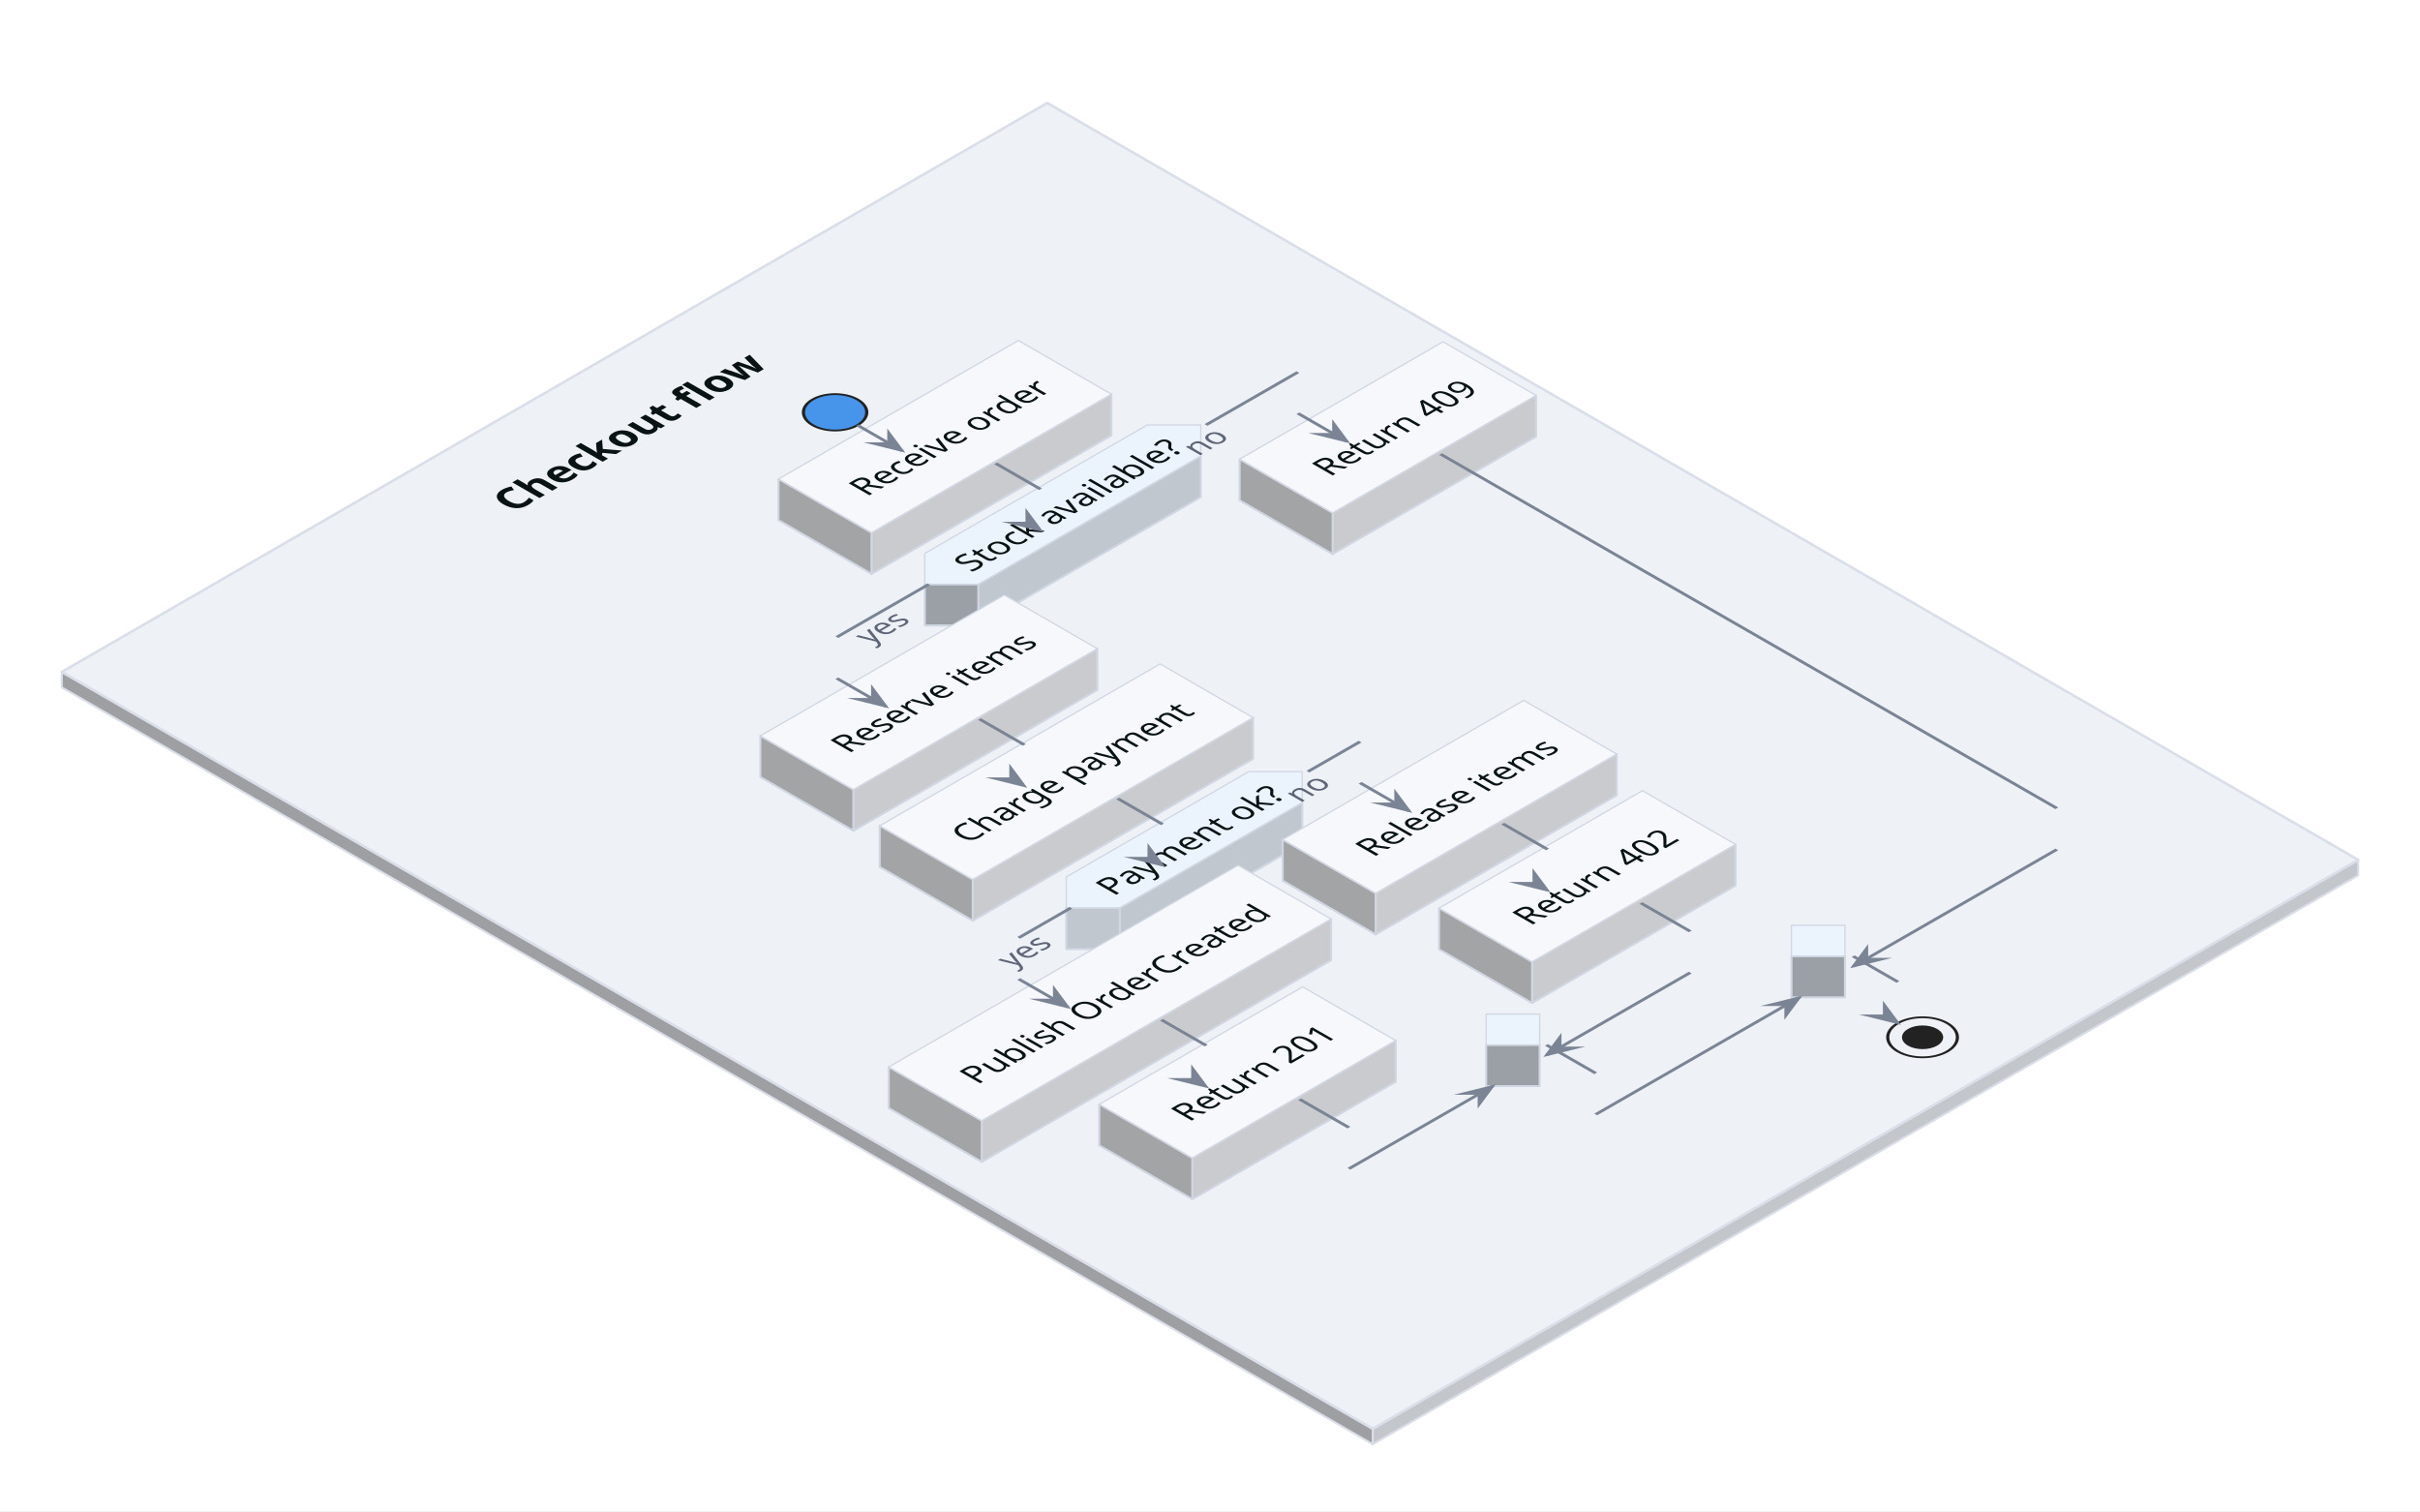
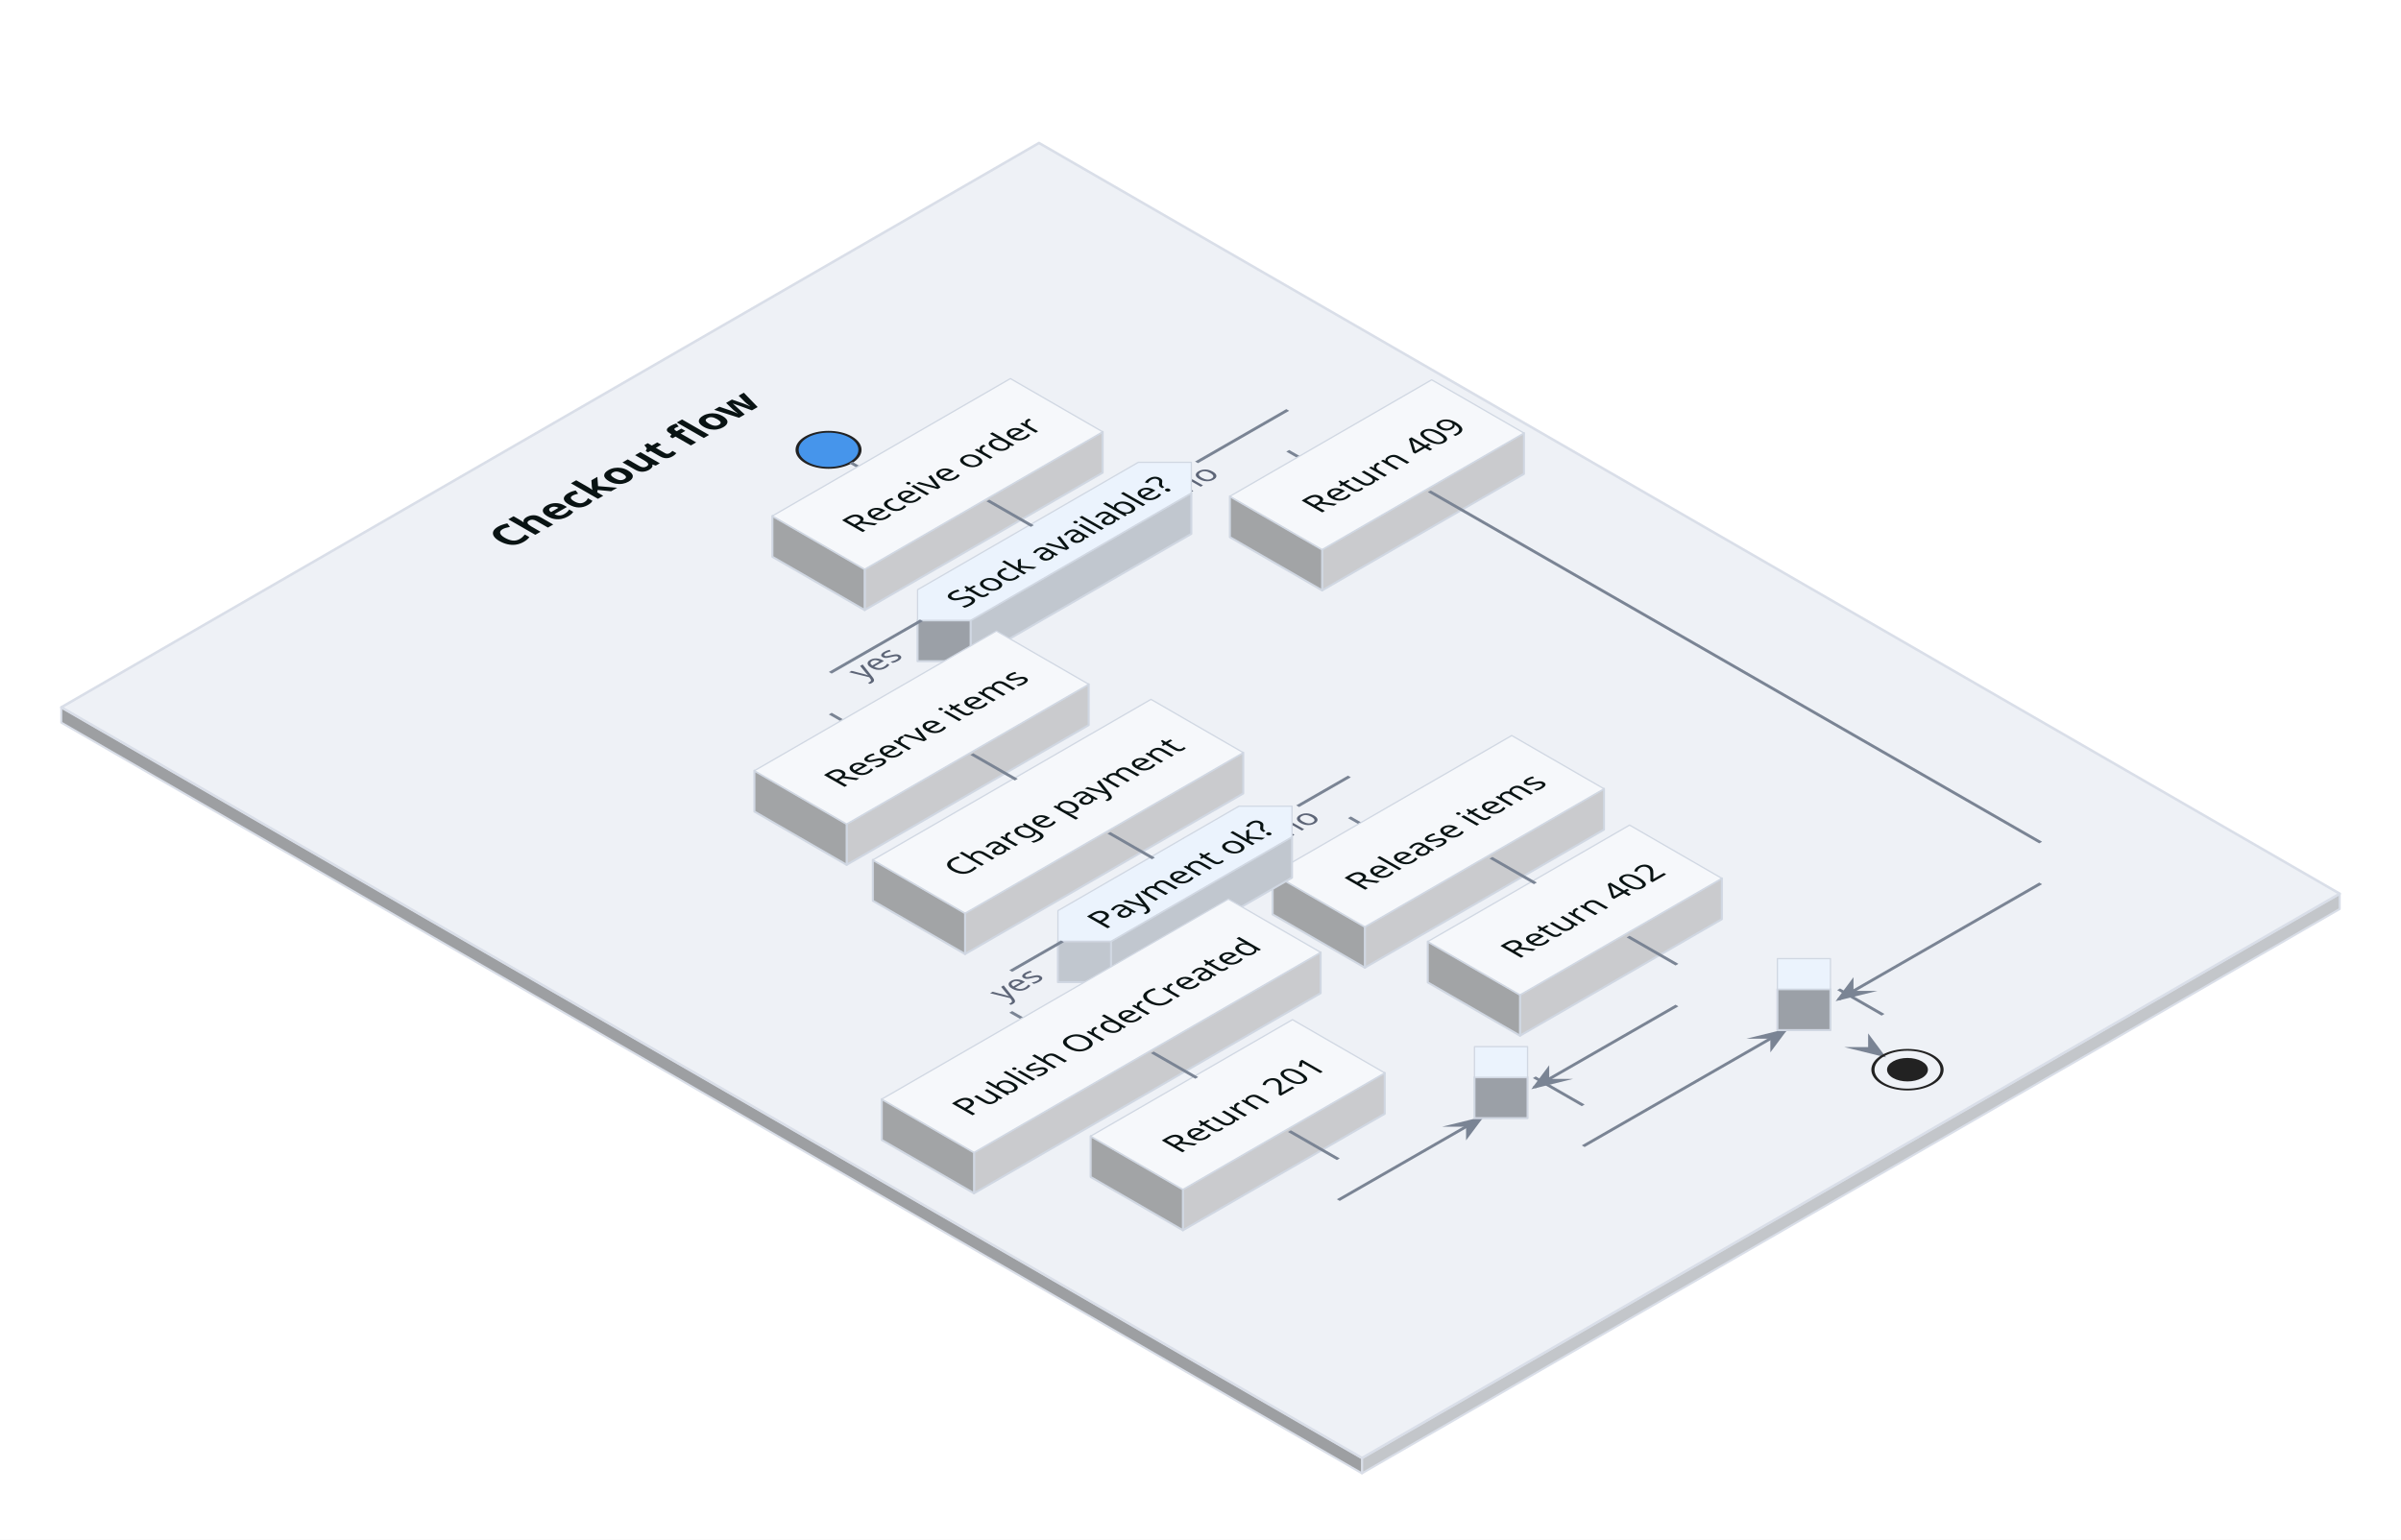
- <svg xmlns="http://www.w3.org/2000/svg" viewBox="-24 -261 940.01 587" width="940.01" height="587">
-   <rect x="-24" y="-261" width="940.01" height="587" fill="#ffffff" />
+ <svg xmlns="http://www.w3.org/2000/svg" viewBox="-24 -277 940.01 603" width="940.01" height="603">
+   <rect x="-24" y="-277" width="940.01" height="603" fill="#ffffff" />
  <g transform="translate(0,6)">
    <polygon points="892.01,73 509.22,294 509.22,288 892.01,67" fill="#c3c6ca" stroke="#d9dee8" stroke-width="0.8" stroke-linejoin="round" />
    <polygon points="509.22,294 0,0 0,-6 509.22,288" fill="#9d9fa2" stroke="#d9dee8" stroke-width="0.8" stroke-linejoin="round" />
    <polygon points="0,-6 382.78,-227 892.01,67 509.22,288" fill="#eef1f6" stroke="#d9dee8" stroke-width="1" stroke-linejoin="round" />
  </g>
  <defs />
  <g transform="translate(0,-0) matrix(0.87 -0.5 0.87 0.5 0 0)">
+     <ellipse cx="273.474" cy="71.792" rx="10" ry="10" fill="#4695EB" style="stroke:#222;stroke-width:1;" />
+   </g>
+   <g transform="translate(0,-0) matrix(0.87 -0.5 0.87 0.5 0 0)">
+     <ellipse cx="273.474" cy="557.322" rx="6" ry="6" fill="#222" style="stroke:#222;stroke-width:1;" />
+   </g>
+   <g transform="translate(0,-0) matrix(0.87 -0.5 0.87 0.5 0 0)">
+     <polygon points="269.474,91.792,273.474,101.792,277.474,91.792,273.474,95.792" fill="#7A8494" style="stroke:#7A8494;stroke-width:1;stroke-linejoin:miter;stroke-miterlimit:10;" />
+   </g>
+   <g transform="translate(0,-0) matrix(0.87 -0.5 0.87 0.5 0 0)">
+     <polygon points="166.543,249.204,170.543,259.204,174.543,249.204,170.543,253.204" fill="#7A8494" style="stroke:#7A8494;stroke-width:1;stroke-linejoin:miter;stroke-miterlimit:10;" />
+   </g>
+   <g transform="translate(0,-0) matrix(0.87 -0.5 0.87 0.5 0 0)">
+     <polygon points="90.346,406.616,94.346,416.616,98.346,406.616,94.346,410.616" fill="#7A8494" style="stroke:#7A8494;stroke-width:1;stroke-linejoin:miter;stroke-miterlimit:10;" />
+   </g>
+   <g transform="translate(0,-0) matrix(0.87 -0.5 0.87 0.5 0 0)">
+     <polygon points="242.74,406.616,246.74,416.616,250.74,406.616,246.74,410.616" fill="#7A8494" style="stroke:#7A8494;stroke-width:1;stroke-linejoin:miter;stroke-miterlimit:10;" />
+   </g>
+   <g transform="translate(0,-0) matrix(0.87 -0.5 0.87 0.5 0 0)">
+     <polygon points="90.346,344.91,94.346,354.91,98.346,344.91,94.346,348.91" fill="#7A8494" style="stroke:#7A8494;stroke-width:1;stroke-linejoin:miter;stroke-miterlimit:10;" />
+   </g>
+   <g transform="translate(0,-0) matrix(0.87 -0.5 0.87 0.5 0 0)">
+     <polygon points="242.74,344.91,246.74,354.91,250.74,344.91,246.74,348.91" fill="#7A8494" style="stroke:#7A8494;stroke-width:1;stroke-linejoin:miter;stroke-miterlimit:10;" />
+   </g>
+   <g transform="translate(0,-0) matrix(0.87 -0.5 0.87 0.5 0 0)">
+     <polygon points="148.543,476.322,158.543,480.322,148.543,484.322,152.543,480.322" fill="#7A8494" style="stroke:#7A8494;stroke-width:1;stroke-linejoin:miter;stroke-miterlimit:10;" />
+   </g>
+   <g transform="translate(0,-0) matrix(0.87 -0.5 0.87 0.5 0 0)">
+     <polygon points="192.543,476.322,182.543,480.322,192.543,484.322,188.543,480.322" fill="#7A8494" style="stroke:#7A8494;stroke-width:1;stroke-linejoin:miter;stroke-miterlimit:10;" />
+   </g>
+   <g transform="translate(0,-0) matrix(0.87 -0.5 0.87 0.5 0 0)">
+     <polygon points="166.543,310.91,170.543,320.91,174.543,310.91,170.543,314.91" fill="#7A8494" style="stroke:#7A8494;stroke-width:1;stroke-linejoin:miter;stroke-miterlimit:10;" />
+   </g>
+   <g transform="translate(0,-0) matrix(0.87 -0.5 0.87 0.5 0 0)">
+     <polygon points="166.543,187.498,170.543,197.498,174.543,187.498,170.543,191.498" fill="#7A8494" style="stroke:#7A8494;stroke-width:1;stroke-linejoin:miter;stroke-miterlimit:10;" />
+   </g>
+   <g transform="translate(0,-0) matrix(0.87 -0.5 0.87 0.5 0 0)">
+     <polygon points="372.406,187.498,376.406,197.498,380.406,187.498,376.406,191.498" fill="#7A8494" style="stroke:#7A8494;stroke-width:1;stroke-linejoin:miter;stroke-miterlimit:10;" />
+   </g>
+   <g transform="translate(0,-0) matrix(0.87 -0.5 0.87 0.5 0 0)">
+     <polygon points="251.474,510.322,261.474,514.322,251.474,518.322,255.474,514.322" fill="#7A8494" style="stroke:#7A8494;stroke-width:1;stroke-linejoin:miter;stroke-miterlimit:10;" />
+   </g>
+   <g transform="translate(0,-0) matrix(0.87 -0.5 0.87 0.5 0 0)">
+     <polygon points="295.474,510.322,285.474,514.322,295.474,518.322,291.474,514.322" fill="#7A8494" style="stroke:#7A8494;stroke-width:1;stroke-linejoin:miter;stroke-miterlimit:10;" />
+   </g>
+   <g transform="translate(0,-0) matrix(0.87 -0.5 0.87 0.5 0 0)">
+     <polygon points="269.474,153.498,273.474,163.498,277.474,153.498,273.474,157.498" fill="#7A8494" style="stroke:#7A8494;stroke-width:1;stroke-linejoin:miter;stroke-miterlimit:10;" />
+   </g>
+   <g transform="translate(0,-0) matrix(0.87 -0.5 0.87 0.5 0 0)">
+     <polygon points="269.474,536.322,273.474,546.322,277.474,536.322,273.474,540.322" fill="#7A8494" style="stroke:#7A8494;stroke-width:1;stroke-linejoin:miter;stroke-miterlimit:10;" />
+   </g>
+   <g transform="translate(0,-0) matrix(0.87 -0.5 0.87 0.5 0 0)">
+     <line x1="376.406" y1="175.498" x2="376.406" y2="197.498" style="stroke:#7A8494;stroke-width:1.3;" />
+   </g>
+   <g transform="translate(0,-0) matrix(0.87 -0.5 0.87 0.5 0 0)">
+     <line x1="273.474" y1="81.792" x2="273.474" y2="101.792" style="stroke:#7A8494;stroke-width:1.3;" />
+   </g>
+   <g transform="translate(0,-0) matrix(0.87 -0.5 0.87 0.5 0 0)">
+     <text x="337.36" y="169.982" fill="#5D6577" font-size="12" textLength="14.676" font-family="'Noto Sans'">no</text>
+   </g>
+   <g transform="translate(0,-0) matrix(0.87 -0.5 0.87 0.5 0 0)">
    <text x="162.764" y="39.104" fill="#091313" font-size="16" textLength="114.496" font-weight="700" font-family="'Noto Sans'">Checkout flow</text>
  </g>
  <g transform="translate(0,-0) matrix(0.87 -0.5 0.87 0.5 0 0)">
-     <ellipse cx="273.474" cy="71.792" rx="10" ry="10" fill="#4695EB" style="stroke:#222;stroke-width:1;" />
-   </g>
-   <g transform="translate(0,-0)">
+     <text x="190.953" y="169.982" fill="#5D6577" font-size="12" textLength="18.636" font-family="'Noto Sans'">yes</text>
+   </g>
+   <g transform="translate(0,-0) matrix(0.87 -0.5 0.87 0.5 0 0)">
+     <line x1="170.543" y1="175.498" x2="170.543" y2="197.498" style="stroke:#7A8494;stroke-width:1.3;" />
+   </g>
+   <g transform="translate(0,-0) matrix(0.87 -0.5 0.87 0.5 0 0)">
+     <line x1="246.74" y1="332.91" x2="246.74" y2="354.91" style="stroke:#7A8494;stroke-width:1.3;" />
+   </g>
+   <g transform="translate(0,-0) matrix(0.87 -0.5 0.87 0.5 0 0)">
+     <text x="225.458" y="327.394" fill="#5D6577" font-size="12" textLength="14.676" font-family="'Noto Sans'">no</text>
+   </g>
+   <g transform="translate(0,-0) matrix(0.87 -0.5 0.87 0.5 0 0)">
+     <line x1="376.406" y1="514.322" x2="285.474" y2="514.322" style="stroke:#7A8494;stroke-width:1.3;" />
+   </g>
+   <g transform="translate(0,-0) matrix(0.87 -0.5 0.87 0.5 0 0)">
+     <text x="96.991" y="327.394" fill="#5D6577" font-size="12" textLength="18.636" font-family="'Noto Sans'">yes</text>
+   </g>
+   <g transform="translate(0,-0) matrix(0.87 -0.5 0.87 0.5 0 0)">
+     <line x1="246.74" y1="480.322" x2="182.543" y2="480.322" style="stroke:#7A8494;stroke-width:1.3;" />
+   </g>
+   <g transform="translate(0,-0) matrix(0.87 -0.5 0.87 0.5 0 0)">
+     <line x1="94.346" y1="332.91" x2="94.346" y2="354.91" style="stroke:#7A8494;stroke-width:1.3;" />
+   </g>
+   <g transform="translate(0,-0) matrix(0.87 -0.5 0.87 0.5 0 0)">
+     <ellipse cx="273.474" cy="557.322" rx="11" ry="11" fill="none" style="stroke:#222;stroke-width:1;" />
+   </g>
+   <g transform="translate(0,-0) matrix(0.87 -0.5 0.87 0.5 0 0)">
+     <line x1="170.543" y1="514.322" x2="261.474" y2="514.322" style="stroke:#7A8494;stroke-width:1.3;" />
+   </g>
+   <g transform="translate(0,-0) matrix(0.87 -0.5 0.87 0.5 0 0)">
+     <line x1="94.346" y1="480.322" x2="158.543" y2="480.322" style="stroke:#7A8494;stroke-width:1.3;" />
+   </g>
+   <g transform="translate(0,0)">
+     <polygon points="572.64,-91.41 493.63,-45.79 493.63,-61.79 572.64,-107.41" fill="#cacbce" stroke="#D0D7E2" stroke-width="0.8" stroke-linejoin="round" />
+     <polygon points="493.63,-45.79 457.51,-66.64 457.51,-82.64 493.63,-61.79" fill="#a2a4a6" stroke="#D0D7E2" stroke-width="0.8" stroke-linejoin="round" />
+     <polygon points="457.51,-82.64 536.52,-128.26 572.64,-107.41 493.63,-61.79" fill="#F6F8FB" stroke="#D0D7E2" stroke-width="0.5" stroke-linejoin="round" />
+   </g>
+   <g transform="translate(0,0)">
    <polygon points="407.7,-91.89 314.52,-38.09 314.52,-54.09 407.7,-107.89" fill="#cacbce" stroke="#D0D7E2" stroke-width="0.8" stroke-linejoin="round" />
    <polygon points="314.52,-38.09 278.4,-58.94 278.4,-74.94 314.52,-54.09" fill="#a2a4a6" stroke="#D0D7E2" stroke-width="0.8" stroke-linejoin="round" />
    <polygon points="278.4,-74.94 371.58,-128.74 407.7,-107.89 314.52,-54.09" fill="#F6F8FB" stroke="#D0D7E2" stroke-width="0.5" stroke-linejoin="round" />
  </g>
-   <g transform="translate(0,-16) matrix(0.87 -0.5 0.87 0.5 0 0)">
-     <text x="231.679" y="127.689" fill="#091313" font-size="13" textLength="83.59" font-family="'Noto Sans'">Receive order</text>
-   </g>
-   <g transform="translate(0,-0)">
+   <g transform="translate(0,0)">
    <polygon points="442.42,-67.93 356.01,-18.05 356.01,-34.05 442.42,-83.93" fill="#c1c7cf" stroke="#D0D7E2" stroke-width="0.8" stroke-linejoin="round" />
    <polygon points="356.01,-18.05 335.23,-18.05 335.23,-34.05 356.01,-34.05" fill="#9ba0a7" stroke="#D0D7E2" stroke-width="0.8" stroke-linejoin="round" />
    <polygon points="335.23,-46.05 421.63,-95.93 442.42,-95.93 442.42,-83.93 356.01,-34.05 335.23,-34.05 335.23,-46.05" fill="#EBF3FD" stroke="#D0D7E2" stroke-width="0.5" stroke-linejoin="round" />
  </g>
-   <g transform="translate(0,-16) matrix(0.87 -0.5 0.87 0.5 0 0)">
-     <text x="225.589" y="180.542" fill="#091313" font-size="13" textLength="95.771" font-family="'Noto Sans'">Stock available?</text>
-   </g>
-   <g transform="translate(0,-0) matrix(0.87 -0.5 0.87 0.5 0 0)">
-     <text x="190.953" y="169.982" fill="#5D6577" font-size="12" textLength="18.636" font-family="'Noto Sans'">yes</text>
-   </g>
-   <g transform="translate(0,-0) matrix(0.87 -0.5 0.87 0.5 0 0)">
-     <text x="337.36" y="169.982" fill="#5D6577" font-size="12" textLength="14.676" font-family="'Noto Sans'">no</text>
-   </g>
-   <g transform="translate(0,-0)">
+   <g transform="translate(0,0)">
    <polygon points="402.23,6.97 307.47,61.69 307.47,45.69 402.23,-9.03" fill="#cacbce" stroke="#D0D7E2" stroke-width="0.8" stroke-linejoin="round" />
    <polygon points="307.47,61.69 271.35,40.83 271.35,24.83 307.47,45.69" fill="#a2a4a6" stroke="#D0D7E2" stroke-width="0.8" stroke-linejoin="round" />
    <polygon points="271.35,24.83 366.11,-29.88 402.23,-9.03 307.47,45.69" fill="#F6F8FB" stroke="#D0D7E2" stroke-width="0.5" stroke-linejoin="round" />
  </g>
-   <g transform="translate(0,-16) matrix(0.87 -0.5 0.87 0.5 0 0)">
-     <text x="127.831" y="223.395" fill="#091313" font-size="13" textLength="85.423" font-family="'Noto Sans'">Reserve items</text>
-   </g>
-   <g transform="translate(0,-0)">
+   <g transform="translate(0,0)">
    <polygon points="462.74,33.75 353.84,96.62 353.84,80.62 462.74,17.75" fill="#cacbce" stroke="#D0D7E2" stroke-width="0.8" stroke-linejoin="round" />
    <polygon points="353.84,96.62 317.72,75.77 317.72,59.77 353.84,80.62" fill="#a2a4a6" stroke="#D0D7E2" stroke-width="0.8" stroke-linejoin="round" />
    <polygon points="317.72,59.77 426.62,-3.11 462.74,17.75 353.84,80.62" fill="#F6F8FB" stroke="#D0D7E2" stroke-width="0.5" stroke-linejoin="round" />
  </g>
-   <g transform="translate(0,-16) matrix(0.87 -0.5 0.87 0.5 0 0)">
-     <text x="119.667" y="285.101" fill="#091313" font-size="13" textLength="101.751" font-family="'Noto Sans'">Charge payment</text>
-   </g>
-   <g transform="translate(0,-0)">
+   <g transform="translate(0,0)">
+     <polygon points="603.97,47.91 510.35,101.96 510.35,85.96 603.97,31.91" fill="#cacbce" stroke="#D0D7E2" stroke-width="0.8" stroke-linejoin="round" />
+     <polygon points="510.35,101.96 474.24,81.11 474.24,65.11 510.35,85.96" fill="#a2a4a6" stroke="#D0D7E2" stroke-width="0.8" stroke-linejoin="round" />
+     <polygon points="474.24,65.11 567.85,11.06 603.97,31.91 510.35,85.96" fill="#F6F8FB" stroke="#D0D7E2" stroke-width="0.5" stroke-linejoin="round" />
+   </g>
+   <g transform="translate(0,0)">
    <polygon points="481.83,66.73 410.96,107.64 410.96,91.64 481.83,50.73" fill="#c1c7cf" stroke="#D0D7E2" stroke-width="0.8" stroke-linejoin="round" />
    <polygon points="410.96,107.64 390.18,107.64 390.18,91.64 410.96,91.64" fill="#c1c7cf" stroke="#D0D7E2" stroke-width="0.8" stroke-linejoin="round" />
    <polygon points="390.18,79.64 461.04,38.73 481.83,38.73 481.83,50.73 410.96,91.64 390.18,91.64 390.18,79.64" fill="#EBF3FD" stroke="#D0D7E2" stroke-width="0.5" stroke-linejoin="round" />
  </g>
-   <g transform="translate(0,-16) matrix(0.87 -0.5 0.87 0.5 0 0)">
-     <text x="131.627" y="337.954" fill="#091313" font-size="13" textLength="77.831" font-family="'Noto Sans'">Payment ok?</text>
-   </g>
-   <g transform="translate(0,-0) matrix(0.87 -0.5 0.87 0.5 0 0)">
-     <text x="96.991" y="327.394" fill="#5D6577" font-size="12" textLength="18.636" font-family="'Noto Sans'">yes</text>
-   </g>
-   <g transform="translate(0,-0) matrix(0.87 -0.5 0.87 0.5 0 0)">
-     <text x="225.458" y="327.394" fill="#5D6577" font-size="12" textLength="14.676" font-family="'Noto Sans'">no</text>
-   </g>
-   <g transform="translate(0,-0)">
+   <g transform="translate(0,0)">
+     <polygon points="692.64,126.42 671.86,126.42 671.86,110.42 692.64,110.42" fill="#9ba0a7" stroke="#D0D7E2" stroke-width="0.8" stroke-linejoin="round" />
+     <polygon points="671.86,98.42 692.64,98.42 692.64,110.42 671.86,110.42 671.86,98.42" fill="#EBF3FD" stroke="#D0D7E2" stroke-width="0.5" stroke-linejoin="round" />
+   </g>
+   <g transform="translate(0,0)">
+     <polygon points="650.11,82.98 571.1,128.6 571.1,112.6 650.11,66.98" fill="#cacbce" stroke="#D0D7E2" stroke-width="0.8" stroke-linejoin="round" />
+     <polygon points="571.1,128.6 534.98,107.75 534.98,91.75 571.1,112.6" fill="#a2a4a6" stroke="#D0D7E2" stroke-width="0.8" stroke-linejoin="round" />
+     <polygon points="534.98,91.75 613.99,46.13 650.11,66.98 571.1,112.6" fill="#F6F8FB" stroke="#D0D7E2" stroke-width="0.5" stroke-linejoin="round" />
+   </g>
+   <g transform="translate(0,0)">
+     <polygon points="574.06,160.89 553.27,160.89 553.27,144.89 574.06,144.89" fill="#9ba0a7" stroke="#D0D7E2" stroke-width="0.8" stroke-linejoin="round" />
+     <polygon points="553.27,132.89 574.06,132.89 574.06,144.89 553.27,144.89 553.27,132.89" fill="#EBF3FD" stroke="#D0D7E2" stroke-width="0.5" stroke-linejoin="round" />
+   </g>
+   <g transform="translate(0,0)">
    <polygon points="493.03,111.96 357.34,190.31 357.34,174.31 493.03,95.96" fill="#cacbce" stroke="#D0D7E2" stroke-width="0.8" stroke-linejoin="round" />
    <polygon points="357.34,190.31 321.22,169.45 321.22,153.45 357.34,174.31" fill="#a2a4a6" stroke="#D0D7E2" stroke-width="0.8" stroke-linejoin="round" />
    <polygon points="321.22,153.45 456.92,75.11 493.03,95.96 357.34,174.31" fill="#F6F8FB" stroke="#D0D7E2" stroke-width="0.5" stroke-linejoin="round" />
  </g>
-   <g transform="translate(0,-16) matrix(0.87 -0.5 0.87 0.5 0 0)">
-     <text x="28" y="380.807" fill="#091313" font-size="13" textLength="132.691" font-family="'Noto Sans'">Publish OrderCreated</text>
-   </g>
-   <g transform="translate(0,-0)">
+   <g transform="translate(0,0)">
    <polygon points="518.13,159.18 439.12,204.8 439.12,188.8 518.13,143.18" fill="#cacbce" stroke="#D0D7E2" stroke-width="0.8" stroke-linejoin="round" />
    <polygon points="439.12,204.8 403,183.94 403,167.94 439.12,188.8" fill="#a2a4a6" stroke="#D0D7E2" stroke-width="0.8" stroke-linejoin="round" />
    <polygon points="403,167.94 482.01,122.33 518.13,143.18 439.12,188.8" fill="#F6F8FB" stroke="#D0D7E2" stroke-width="0.5" stroke-linejoin="round" />
  </g>
  <g transform="translate(0,-16) matrix(0.87 -0.5 0.87 0.5 0 0)">
+     <line x1="335.36" y1="175.498" x2="376.406" y2="175.498" style="stroke:#7A8494;stroke-width:1.3;" />
+   </g>
+   <g transform="translate(0,-16) matrix(0.87 -0.5 0.87 0.5 0 0)">
+     <line x1="376.406" y1="239.204" x2="376.406" y2="514.322" style="stroke:#7A8494;stroke-width:1.3;" />
+   </g>
+   <g transform="translate(0,-16) matrix(0.87 -0.5 0.87 0.5 0 0)">
+     <line x1="273.474" y1="143.498" x2="273.474" y2="163.498" style="stroke:#7A8494;stroke-width:1.3;" />
+   </g>
+   <g transform="translate(0,-16) matrix(0.87 -0.5 0.87 0.5 0 0)">
+     <text x="342.788" y="223.395" fill="#091313" font-size="13" textLength="67.236" font-family="'Noto Sans'">Return 409</text>
+   </g>
+   <g transform="translate(0,-16) matrix(0.87 -0.5 0.87 0.5 0 0)">
+     <text x="231.679" y="127.689" fill="#091313" font-size="13" textLength="83.59" font-family="'Noto Sans'">Receive order</text>
+   </g>
+   <g transform="translate(0,-16) matrix(0.87 -0.5 0.87 0.5 0 0)">
+     <text x="225.589" y="180.542" fill="#091313" font-size="13" textLength="95.771" font-family="'Noto Sans'">Stock available?</text>
+   </g>
+   <g transform="translate(0,-16) matrix(0.87 -0.5 0.87 0.5 0 0)">
+     <line x1="211.589" y1="175.498" x2="170.543" y2="175.498" style="stroke:#7A8494;stroke-width:1.3;" />
+   </g>
+   <g transform="translate(0,-16) matrix(0.87 -0.5 0.87 0.5 0 0)">
+     <line x1="170.543" y1="239.204" x2="170.543" y2="259.204" style="stroke:#7A8494;stroke-width:1.3;" />
+   </g>
+   <g transform="translate(0,-16) matrix(0.87 -0.5 0.87 0.5 0 0)">
+     <text x="127.831" y="223.395" fill="#091313" font-size="13" textLength="85.423" font-family="'Noto Sans'">Reserve items</text>
+   </g>
+   <g transform="translate(0,-16) matrix(0.87 -0.5 0.87 0.5 0 0)">
+     <line x1="223.458" y1="332.91" x2="246.74" y2="332.91" style="stroke:#7A8494;stroke-width:1.3;" />
+   </g>
+   <g transform="translate(0,-16) matrix(0.87 -0.5 0.87 0.5 0 0)">
+     <line x1="170.543" y1="300.91" x2="170.543" y2="320.91" style="stroke:#7A8494;stroke-width:1.3;" />
+   </g>
+   <g transform="translate(0,-16) matrix(0.87 -0.5 0.87 0.5 0 0)">
+     <line x1="246.74" y1="396.616" x2="246.74" y2="416.616" style="stroke:#7A8494;stroke-width:1.3;" />
+   </g>
+   <g transform="translate(0,-16) matrix(0.87 -0.5 0.87 0.5 0 0)">
+     <text x="119.667" y="285.101" fill="#091313" font-size="13" textLength="101.751" font-family="'Noto Sans'">Charge payment</text>
+   </g>
+   <g transform="translate(0,-16) matrix(0.87 -0.5 0.87 0.5 0 0)">
+     <text x="204.691" y="380.807" fill="#091313" font-size="13" textLength="84.097" font-family="'Noto Sans'">Release items</text>
+   </g>
+   <g transform="translate(0,-16) matrix(0.87 -0.5 0.87 0.5 0 0)">
+     <text x="131.627" y="337.954" fill="#091313" font-size="13" textLength="77.831" font-family="'Noto Sans'">Payment ok?</text>
+   </g>
+   <g transform="translate(0,-16) matrix(0.87 -0.5 0.87 0.5 0 0)">
+     <line x1="246.74" y1="458.322" x2="246.74" y2="480.322" style="stroke:#7A8494;stroke-width:1.3;" />
+   </g>
+   <g transform="translate(0,-16) matrix(0.87 -0.5 0.87 0.5 0 0)">
+     <line x1="117.627" y1="332.91" x2="94.346" y2="332.91" style="stroke:#7A8494;stroke-width:1.3;" />
+   </g>
+   <g transform="translate(0,-16) matrix(0.87 -0.5 0.87 0.5 0 0)">
+     <text x="213.122" y="442.513" fill="#091313" font-size="13" textLength="67.236" font-family="'Noto Sans'">Return 402</text>
+   </g>
+   <g transform="translate(0,-16) matrix(0.87 -0.5 0.87 0.5 0 0)">
+     <line x1="273.474" y1="526.322" x2="273.474" y2="546.322" style="stroke:#7A8494;stroke-width:1.3;" />
+   </g>
+   <g transform="translate(0,-16) matrix(0.87 -0.5 0.87 0.5 0 0)">
+     <line x1="94.346" y1="396.616" x2="94.346" y2="416.616" style="stroke:#7A8494;stroke-width:1.3;" />
+   </g>
+   <g transform="translate(0,-16) matrix(0.87 -0.5 0.87 0.5 0 0)">
+     <line x1="170.543" y1="492.322" x2="170.543" y2="514.322" style="stroke:#7A8494;stroke-width:1.3;" />
+   </g>
+   <g transform="translate(0,-16) matrix(0.87 -0.5 0.87 0.5 0 0)">
+     <text x="28" y="380.807" fill="#091313" font-size="13" textLength="132.691" font-family="'Noto Sans'">Publish OrderCreated</text>
+   </g>
+   <g transform="translate(0,-16) matrix(0.87 -0.5 0.87 0.5 0 0)">
+     <line x1="94.346" y1="458.322" x2="94.346" y2="480.322" style="stroke:#7A8494;stroke-width:1.3;" />
+   </g>
+   <g transform="translate(0,-16) matrix(0.87 -0.5 0.87 0.5 0 0)">
    <text x="60.728" y="442.513" fill="#091313" font-size="13" textLength="67.236" font-family="'Noto Sans'">Return 201</text>
  </g>
-   <g transform="translate(0,-0)">
-     <polygon points="603.97,47.91 510.35,101.96 510.35,85.96 603.97,31.91" fill="#cacbce" stroke="#D0D7E2" stroke-width="0.8" stroke-linejoin="round" />
-     <polygon points="510.35,101.96 474.24,81.11 474.24,65.11 510.35,85.96" fill="#a2a4a6" stroke="#D0D7E2" stroke-width="0.8" stroke-linejoin="round" />
-     <polygon points="474.24,65.11 567.85,11.06 603.97,31.91 510.35,85.96" fill="#F6F8FB" stroke="#D0D7E2" stroke-width="0.5" stroke-linejoin="round" />
-   </g>
-   <g transform="translate(0,-16) matrix(0.87 -0.5 0.87 0.5 0 0)">
-     <text x="204.691" y="380.807" fill="#091313" font-size="13" textLength="84.097" font-family="'Noto Sans'">Release items</text>
-   </g>
-   <g transform="translate(0,-0)">
-     <polygon points="650.11,82.98 571.1,128.6 571.1,112.6 650.11,66.98" fill="#cacbce" stroke="#D0D7E2" stroke-width="0.8" stroke-linejoin="round" />
-     <polygon points="571.1,128.6 534.98,107.75 534.98,91.75 571.1,112.6" fill="#a2a4a6" stroke="#D0D7E2" stroke-width="0.8" stroke-linejoin="round" />
-     <polygon points="534.98,91.75 613.99,46.13 650.11,66.98 571.1,112.6" fill="#F6F8FB" stroke="#D0D7E2" stroke-width="0.5" stroke-linejoin="round" />
-   </g>
-   <g transform="translate(0,-16) matrix(0.87 -0.5 0.87 0.5 0 0)">
-     <text x="213.122" y="442.513" fill="#091313" font-size="13" textLength="67.236" font-family="'Noto Sans'">Return 402</text>
-   </g>
-   <g transform="translate(0,-0)">
-     <polygon points="574.06,160.89 553.27,160.89 553.27,144.89 574.06,144.89" fill="#9ba0a7" stroke="#D0D7E2" stroke-width="0.8" stroke-linejoin="round" />
-     <polygon points="553.27,132.89 574.06,132.89 574.06,144.89 553.27,144.89 553.27,132.89" fill="#EBF3FD" stroke="#D0D7E2" stroke-width="0.5" stroke-linejoin="round" />
-   </g>
-   <g transform="translate(0,-0)">
-     <polygon points="572.64,-91.41 493.63,-45.79 493.63,-61.79 572.64,-107.41" fill="#cacbce" stroke="#D0D7E2" stroke-width="0.8" stroke-linejoin="round" />
-     <polygon points="493.63,-45.79 457.51,-66.64 457.51,-82.64 493.63,-61.79" fill="#a2a4a6" stroke="#D0D7E2" stroke-width="0.8" stroke-linejoin="round" />
-     <polygon points="457.51,-82.64 536.52,-128.26 572.64,-107.41 493.63,-61.79" fill="#F6F8FB" stroke="#D0D7E2" stroke-width="0.5" stroke-linejoin="round" />
-   </g>
-   <g transform="translate(0,-16) matrix(0.87 -0.5 0.87 0.5 0 0)">
-     <text x="342.788" y="223.395" fill="#091313" font-size="13" textLength="67.236" font-family="'Noto Sans'">Return 409</text>
-   </g>
-   <g transform="translate(0,-0)">
-     <polygon points="692.64,126.42 671.86,126.42 671.86,110.42 692.64,110.42" fill="#9ba0a7" stroke="#D0D7E2" stroke-width="0.8" stroke-linejoin="round" />
-     <polygon points="671.86,98.42 692.64,98.42 692.64,110.42 671.86,110.42 671.86,98.42" fill="#EBF3FD" stroke="#D0D7E2" stroke-width="0.5" stroke-linejoin="round" />
-   </g>
-   <g transform="translate(0,-0) matrix(0.87 -0.5 0.87 0.5 0 0)">
-     <ellipse cx="273.474" cy="557.322" rx="11" ry="11" fill="none" style="stroke:#222;stroke-width:1;" />
-   </g>
-   <g transform="translate(0,-0) matrix(0.87 -0.5 0.87 0.5 0 0)">
-     <ellipse cx="273.474" cy="557.322" rx="6" ry="6" fill="#222" style="stroke:#222;stroke-width:1;" />
-   </g>
-   <g transform="translate(0,-0) matrix(0.87 -0.5 0.87 0.5 0 0)">
-     <line x1="273.474" y1="81.792" x2="273.474" y2="101.792" style="stroke:#7A8494;stroke-width:1.3;" />
-   </g>
-   <g transform="translate(0,-0) matrix(0.87 -0.5 0.87 0.5 0 0)">
-     <polygon points="269.474,91.792,273.474,101.792,277.474,91.792,273.474,95.792" fill="#7A8494" style="stroke:#7A8494;stroke-width:1;stroke-linejoin:miter;stroke-miterlimit:10;" />
-   </g>
-   <g transform="translate(0,-16) matrix(0.87 -0.5 0.87 0.5 0 0)">
-     <line x1="170.543" y1="239.204" x2="170.543" y2="259.204" style="stroke:#7A8494;stroke-width:1.3;" />
-   </g>
-   <g transform="translate(0,-0) matrix(0.87 -0.5 0.87 0.5 0 0)">
-     <polygon points="166.543,249.204,170.543,259.204,174.543,249.204,170.543,253.204" fill="#7A8494" style="stroke:#7A8494;stroke-width:1;stroke-linejoin:miter;stroke-miterlimit:10;" />
-   </g>
-   <g transform="translate(0,-16) matrix(0.87 -0.5 0.87 0.5 0 0)">
-     <line x1="94.346" y1="396.616" x2="94.346" y2="416.616" style="stroke:#7A8494;stroke-width:1.3;" />
-   </g>
-   <g transform="translate(0,-0) matrix(0.87 -0.5 0.87 0.5 0 0)">
-     <polygon points="90.346,406.616,94.346,416.616,98.346,406.616,94.346,410.616" fill="#7A8494" style="stroke:#7A8494;stroke-width:1;stroke-linejoin:miter;stroke-miterlimit:10;" />
-   </g>
-   <g transform="translate(0,-16) matrix(0.87 -0.5 0.87 0.5 0 0)">
-     <line x1="246.74" y1="396.616" x2="246.74" y2="416.616" style="stroke:#7A8494;stroke-width:1.3;" />
-   </g>
-   <g transform="translate(0,-0) matrix(0.87 -0.5 0.87 0.5 0 0)">
-     <polygon points="242.74,406.616,246.74,416.616,250.74,406.616,246.74,410.616" fill="#7A8494" style="stroke:#7A8494;stroke-width:1;stroke-linejoin:miter;stroke-miterlimit:10;" />
-   </g>
-   <g transform="translate(0,-16) matrix(0.87 -0.5 0.87 0.5 0 0)">
-     <line x1="117.627" y1="332.91" x2="94.346" y2="332.91" style="stroke:#7A8494;stroke-width:1.3;" />
-   </g>
-   <g transform="translate(0,-0) matrix(0.87 -0.5 0.87 0.5 0 0)">
-     <line x1="94.346" y1="332.91" x2="94.346" y2="354.91" style="stroke:#7A8494;stroke-width:1.3;" />
-   </g>
-   <g transform="translate(0,-0) matrix(0.87 -0.5 0.87 0.5 0 0)">
-     <polygon points="90.346,344.91,94.346,354.91,98.346,344.91,94.346,348.91" fill="#7A8494" style="stroke:#7A8494;stroke-width:1;stroke-linejoin:miter;stroke-miterlimit:10;" />
-   </g>
-   <g transform="translate(0,-16) matrix(0.87 -0.5 0.87 0.5 0 0)">
-     <line x1="223.458" y1="332.91" x2="246.74" y2="332.91" style="stroke:#7A8494;stroke-width:1.3;" />
-   </g>
-   <g transform="translate(0,-0) matrix(0.87 -0.5 0.87 0.5 0 0)">
-     <line x1="246.74" y1="332.91" x2="246.74" y2="354.91" style="stroke:#7A8494;stroke-width:1.3;" />
-   </g>
-   <g transform="translate(0,-0) matrix(0.87 -0.5 0.87 0.5 0 0)">
-     <polygon points="242.74,344.91,246.74,354.91,250.74,344.91,246.74,348.91" fill="#7A8494" style="stroke:#7A8494;stroke-width:1;stroke-linejoin:miter;stroke-miterlimit:10;" />
-   </g>
-   <g transform="translate(0,-16) matrix(0.87 -0.5 0.87 0.5 0 0)">
-     <line x1="94.346" y1="458.322" x2="94.346" y2="480.322" style="stroke:#7A8494;stroke-width:1.3;" />
-   </g>
-   <g transform="translate(0,-0) matrix(0.87 -0.5 0.87 0.5 0 0)">
-     <line x1="94.346" y1="480.322" x2="158.543" y2="480.322" style="stroke:#7A8494;stroke-width:1.3;" />
-   </g>
-   <g transform="translate(0,-0) matrix(0.87 -0.5 0.87 0.5 0 0)">
-     <polygon points="148.543,476.322,158.543,480.322,148.543,484.322,152.543,480.322" fill="#7A8494" style="stroke:#7A8494;stroke-width:1;stroke-linejoin:miter;stroke-miterlimit:10;" />
-   </g>
-   <g transform="translate(0,-16) matrix(0.87 -0.5 0.87 0.5 0 0)">
-     <line x1="246.74" y1="458.322" x2="246.74" y2="480.322" style="stroke:#7A8494;stroke-width:1.3;" />
-   </g>
-   <g transform="translate(0,-0) matrix(0.87 -0.5 0.87 0.5 0 0)">
-     <line x1="246.74" y1="480.322" x2="182.543" y2="480.322" style="stroke:#7A8494;stroke-width:1.3;" />
-   </g>
-   <g transform="translate(0,-0) matrix(0.87 -0.5 0.87 0.5 0 0)">
-     <polygon points="192.543,476.322,182.543,480.322,192.543,484.322,188.543,480.322" fill="#7A8494" style="stroke:#7A8494;stroke-width:1;stroke-linejoin:miter;stroke-miterlimit:10;" />
-   </g>
-   <g transform="translate(0,-16) matrix(0.87 -0.5 0.87 0.5 0 0)">
-     <line x1="170.543" y1="300.91" x2="170.543" y2="320.91" style="stroke:#7A8494;stroke-width:1.3;" />
-   </g>
-   <g transform="translate(0,-0) matrix(0.87 -0.5 0.87 0.5 0 0)">
-     <polygon points="166.543,310.91,170.543,320.91,174.543,310.91,170.543,314.91" fill="#7A8494" style="stroke:#7A8494;stroke-width:1;stroke-linejoin:miter;stroke-miterlimit:10;" />
-   </g>
-   <g transform="translate(0,-16) matrix(0.87 -0.5 0.87 0.5 0 0)">
-     <line x1="211.589" y1="175.498" x2="170.543" y2="175.498" style="stroke:#7A8494;stroke-width:1.3;" />
-   </g>
-   <g transform="translate(0,-0) matrix(0.87 -0.5 0.87 0.5 0 0)">
-     <line x1="170.543" y1="175.498" x2="170.543" y2="197.498" style="stroke:#7A8494;stroke-width:1.3;" />
-   </g>
-   <g transform="translate(0,-0) matrix(0.87 -0.5 0.87 0.5 0 0)">
-     <polygon points="166.543,187.498,170.543,197.498,174.543,187.498,170.543,191.498" fill="#7A8494" style="stroke:#7A8494;stroke-width:1;stroke-linejoin:miter;stroke-miterlimit:10;" />
-   </g>
-   <g transform="translate(0,-16) matrix(0.87 -0.5 0.87 0.5 0 0)">
-     <line x1="335.36" y1="175.498" x2="376.406" y2="175.498" style="stroke:#7A8494;stroke-width:1.3;" />
-   </g>
-   <g transform="translate(0,-0) matrix(0.87 -0.5 0.87 0.5 0 0)">
-     <line x1="376.406" y1="175.498" x2="376.406" y2="197.498" style="stroke:#7A8494;stroke-width:1.3;" />
-   </g>
-   <g transform="translate(0,-0) matrix(0.87 -0.5 0.87 0.5 0 0)">
-     <polygon points="372.406,187.498,376.406,197.498,380.406,187.498,376.406,191.498" fill="#7A8494" style="stroke:#7A8494;stroke-width:1;stroke-linejoin:miter;stroke-miterlimit:10;" />
-   </g>
-   <g transform="translate(0,-16) matrix(0.87 -0.5 0.87 0.5 0 0)">
-     <line x1="170.543" y1="492.322" x2="170.543" y2="514.322" style="stroke:#7A8494;stroke-width:1.3;" />
-   </g>
-   <g transform="translate(0,-0) matrix(0.87 -0.5 0.87 0.5 0 0)">
-     <line x1="170.543" y1="514.322" x2="261.474" y2="514.322" style="stroke:#7A8494;stroke-width:1.3;" />
-   </g>
-   <g transform="translate(0,-0) matrix(0.87 -0.5 0.87 0.5 0 0)">
-     <polygon points="251.474,510.322,261.474,514.322,251.474,518.322,255.474,514.322" fill="#7A8494" style="stroke:#7A8494;stroke-width:1;stroke-linejoin:miter;stroke-miterlimit:10;" />
-   </g>
-   <g transform="translate(0,-16) matrix(0.87 -0.5 0.87 0.5 0 0)">
-     <line x1="376.406" y1="239.204" x2="376.406" y2="514.322" style="stroke:#7A8494;stroke-width:1.3;" />
-   </g>
-   <g transform="translate(0,-0) matrix(0.87 -0.5 0.87 0.5 0 0)">
-     <line x1="376.406" y1="514.322" x2="285.474" y2="514.322" style="stroke:#7A8494;stroke-width:1.3;" />
-   </g>
-   <g transform="translate(0,-0) matrix(0.87 -0.5 0.87 0.5 0 0)">
-     <polygon points="295.474,510.322,285.474,514.322,295.474,518.322,291.474,514.322" fill="#7A8494" style="stroke:#7A8494;stroke-width:1;stroke-linejoin:miter;stroke-miterlimit:10;" />
-   </g>
-   <g transform="translate(0,-16) matrix(0.87 -0.5 0.87 0.5 0 0)">
-     <line x1="273.474" y1="143.498" x2="273.474" y2="163.498" style="stroke:#7A8494;stroke-width:1.3;" />
-   </g>
-   <g transform="translate(0,-0) matrix(0.87 -0.5 0.87 0.5 0 0)">
-     <polygon points="269.474,153.498,273.474,163.498,277.474,153.498,273.474,157.498" fill="#7A8494" style="stroke:#7A8494;stroke-width:1;stroke-linejoin:miter;stroke-miterlimit:10;" />
-   </g>
-   <g transform="translate(0,-16) matrix(0.87 -0.5 0.87 0.5 0 0)">
-     <line x1="273.474" y1="526.322" x2="273.474" y2="546.322" style="stroke:#7A8494;stroke-width:1.3;" />
-   </g>
-   <g transform="translate(0,-0) matrix(0.87 -0.5 0.87 0.5 0 0)">
-     <polygon points="269.474,536.322,273.474,546.322,277.474,536.322,273.474,540.322" fill="#7A8494" style="stroke:#7A8494;stroke-width:1;stroke-linejoin:miter;stroke-miterlimit:10;" />
-   </g>
</svg>
